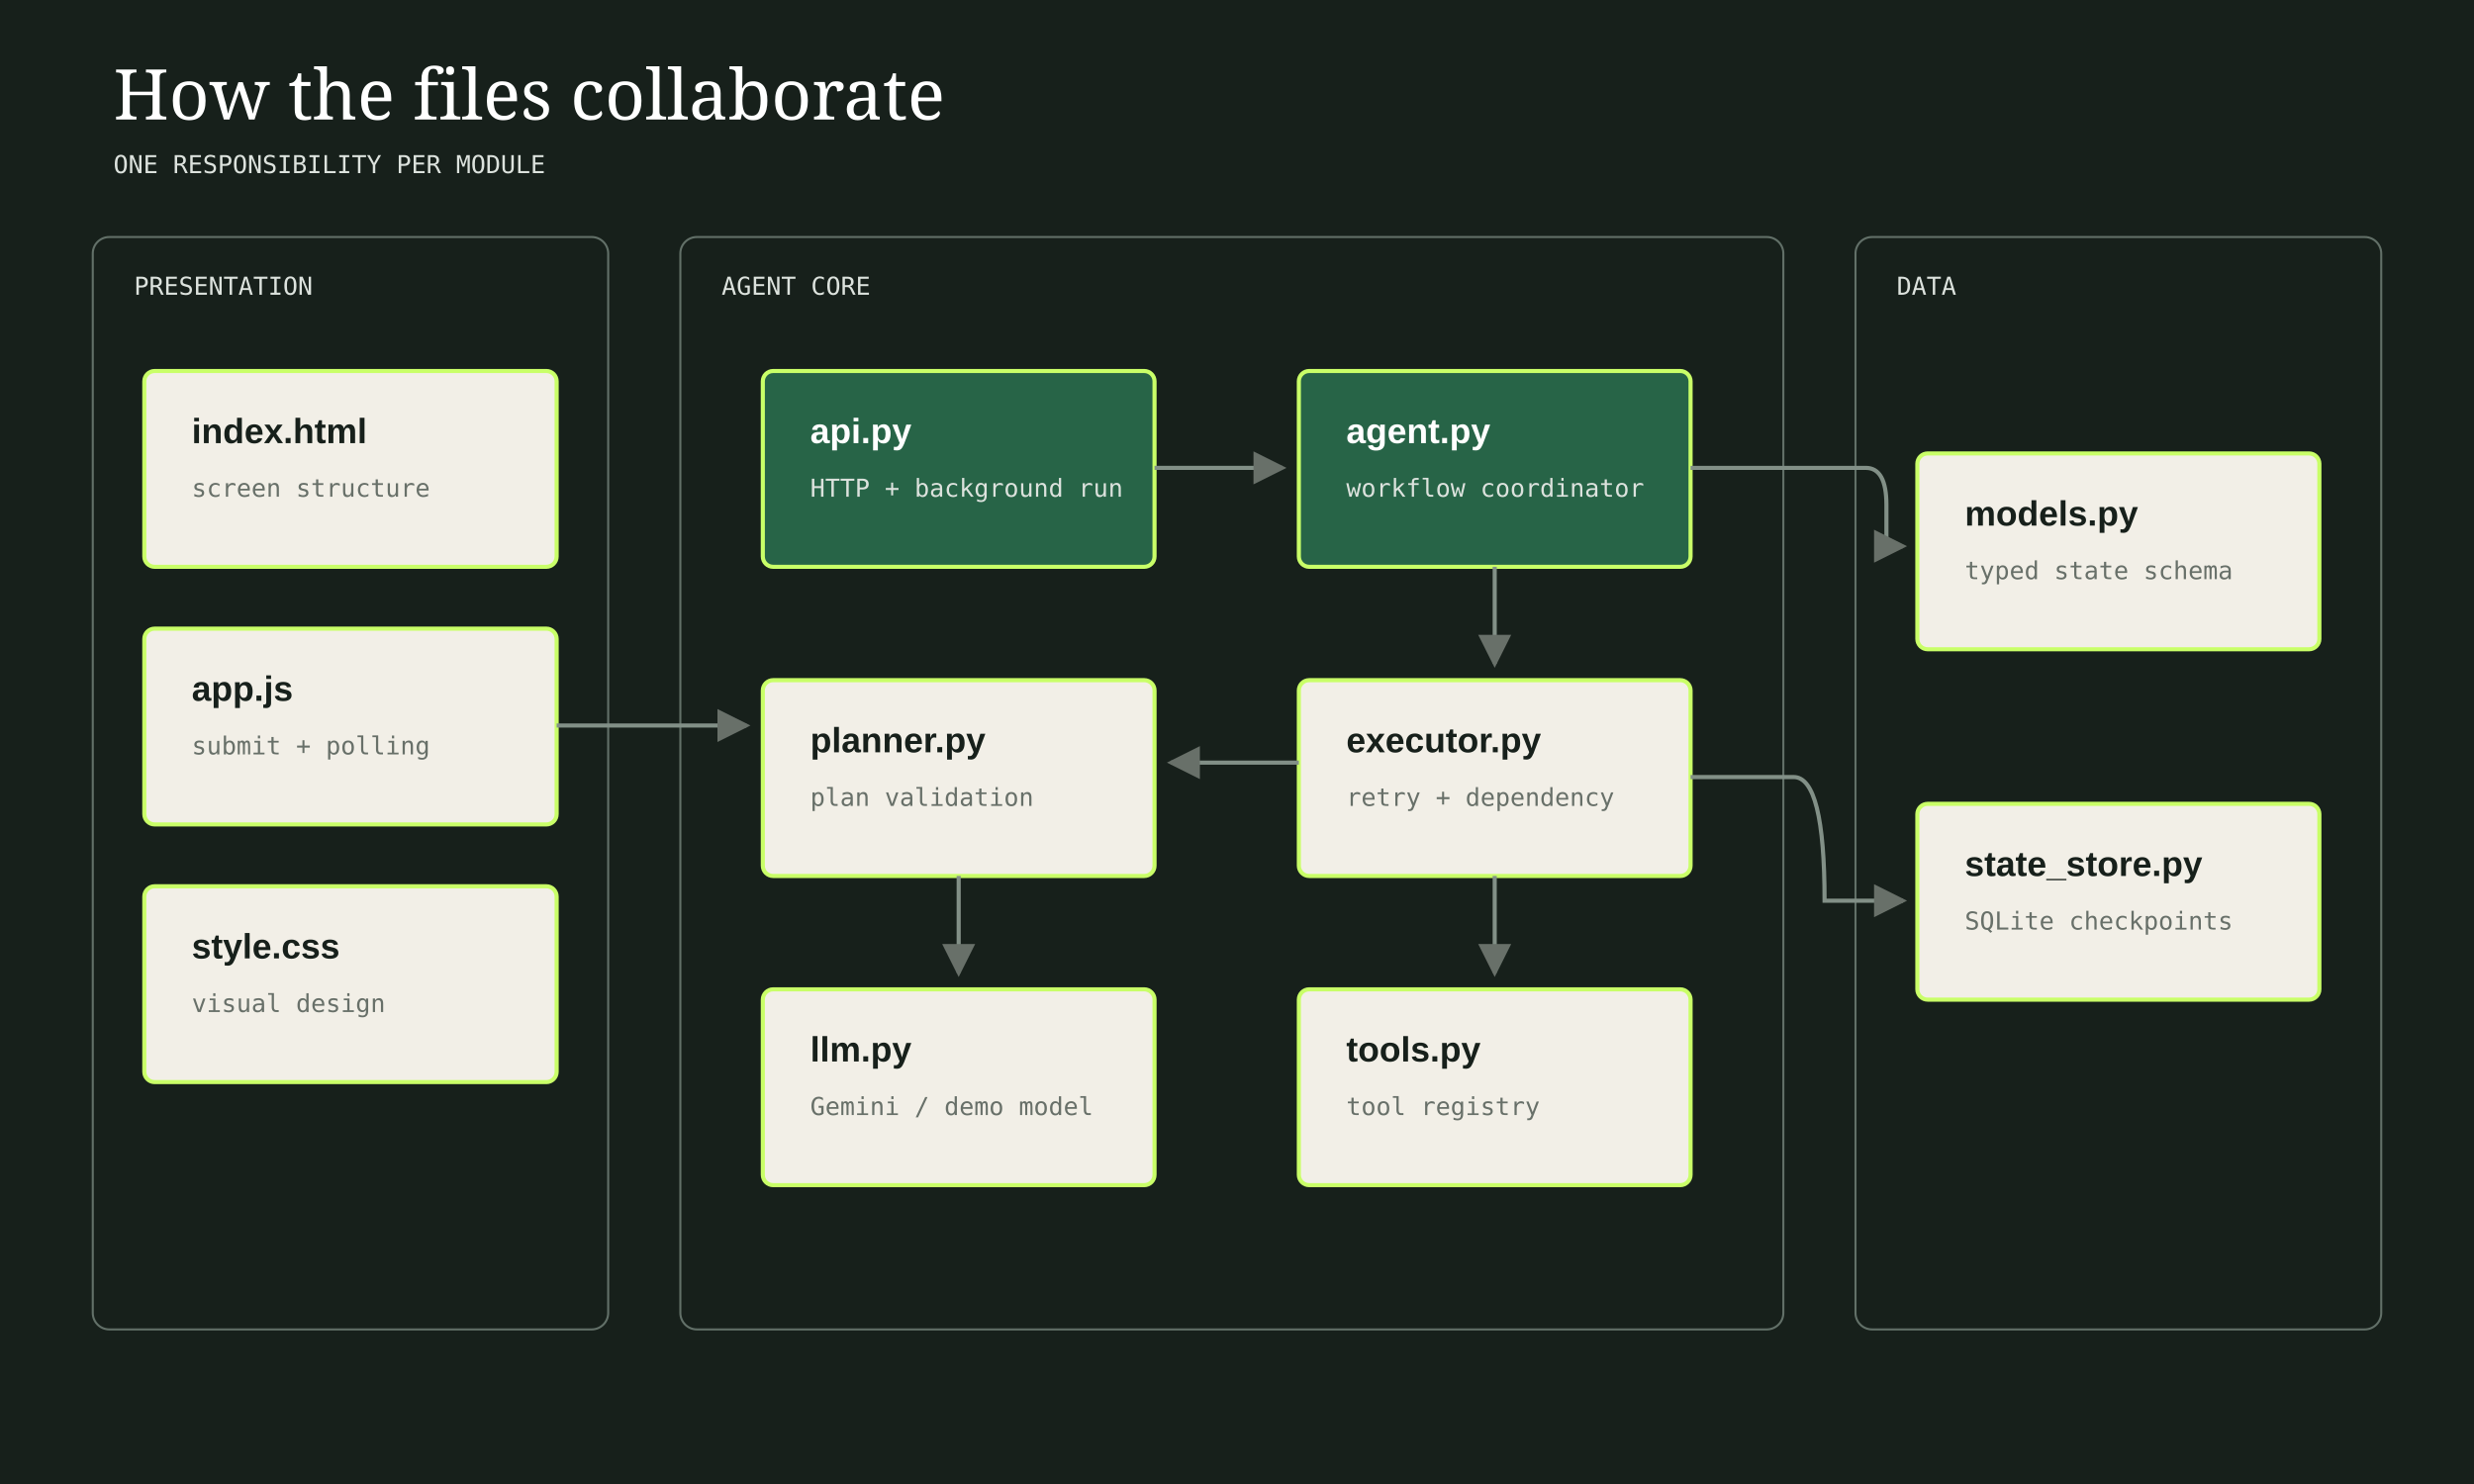
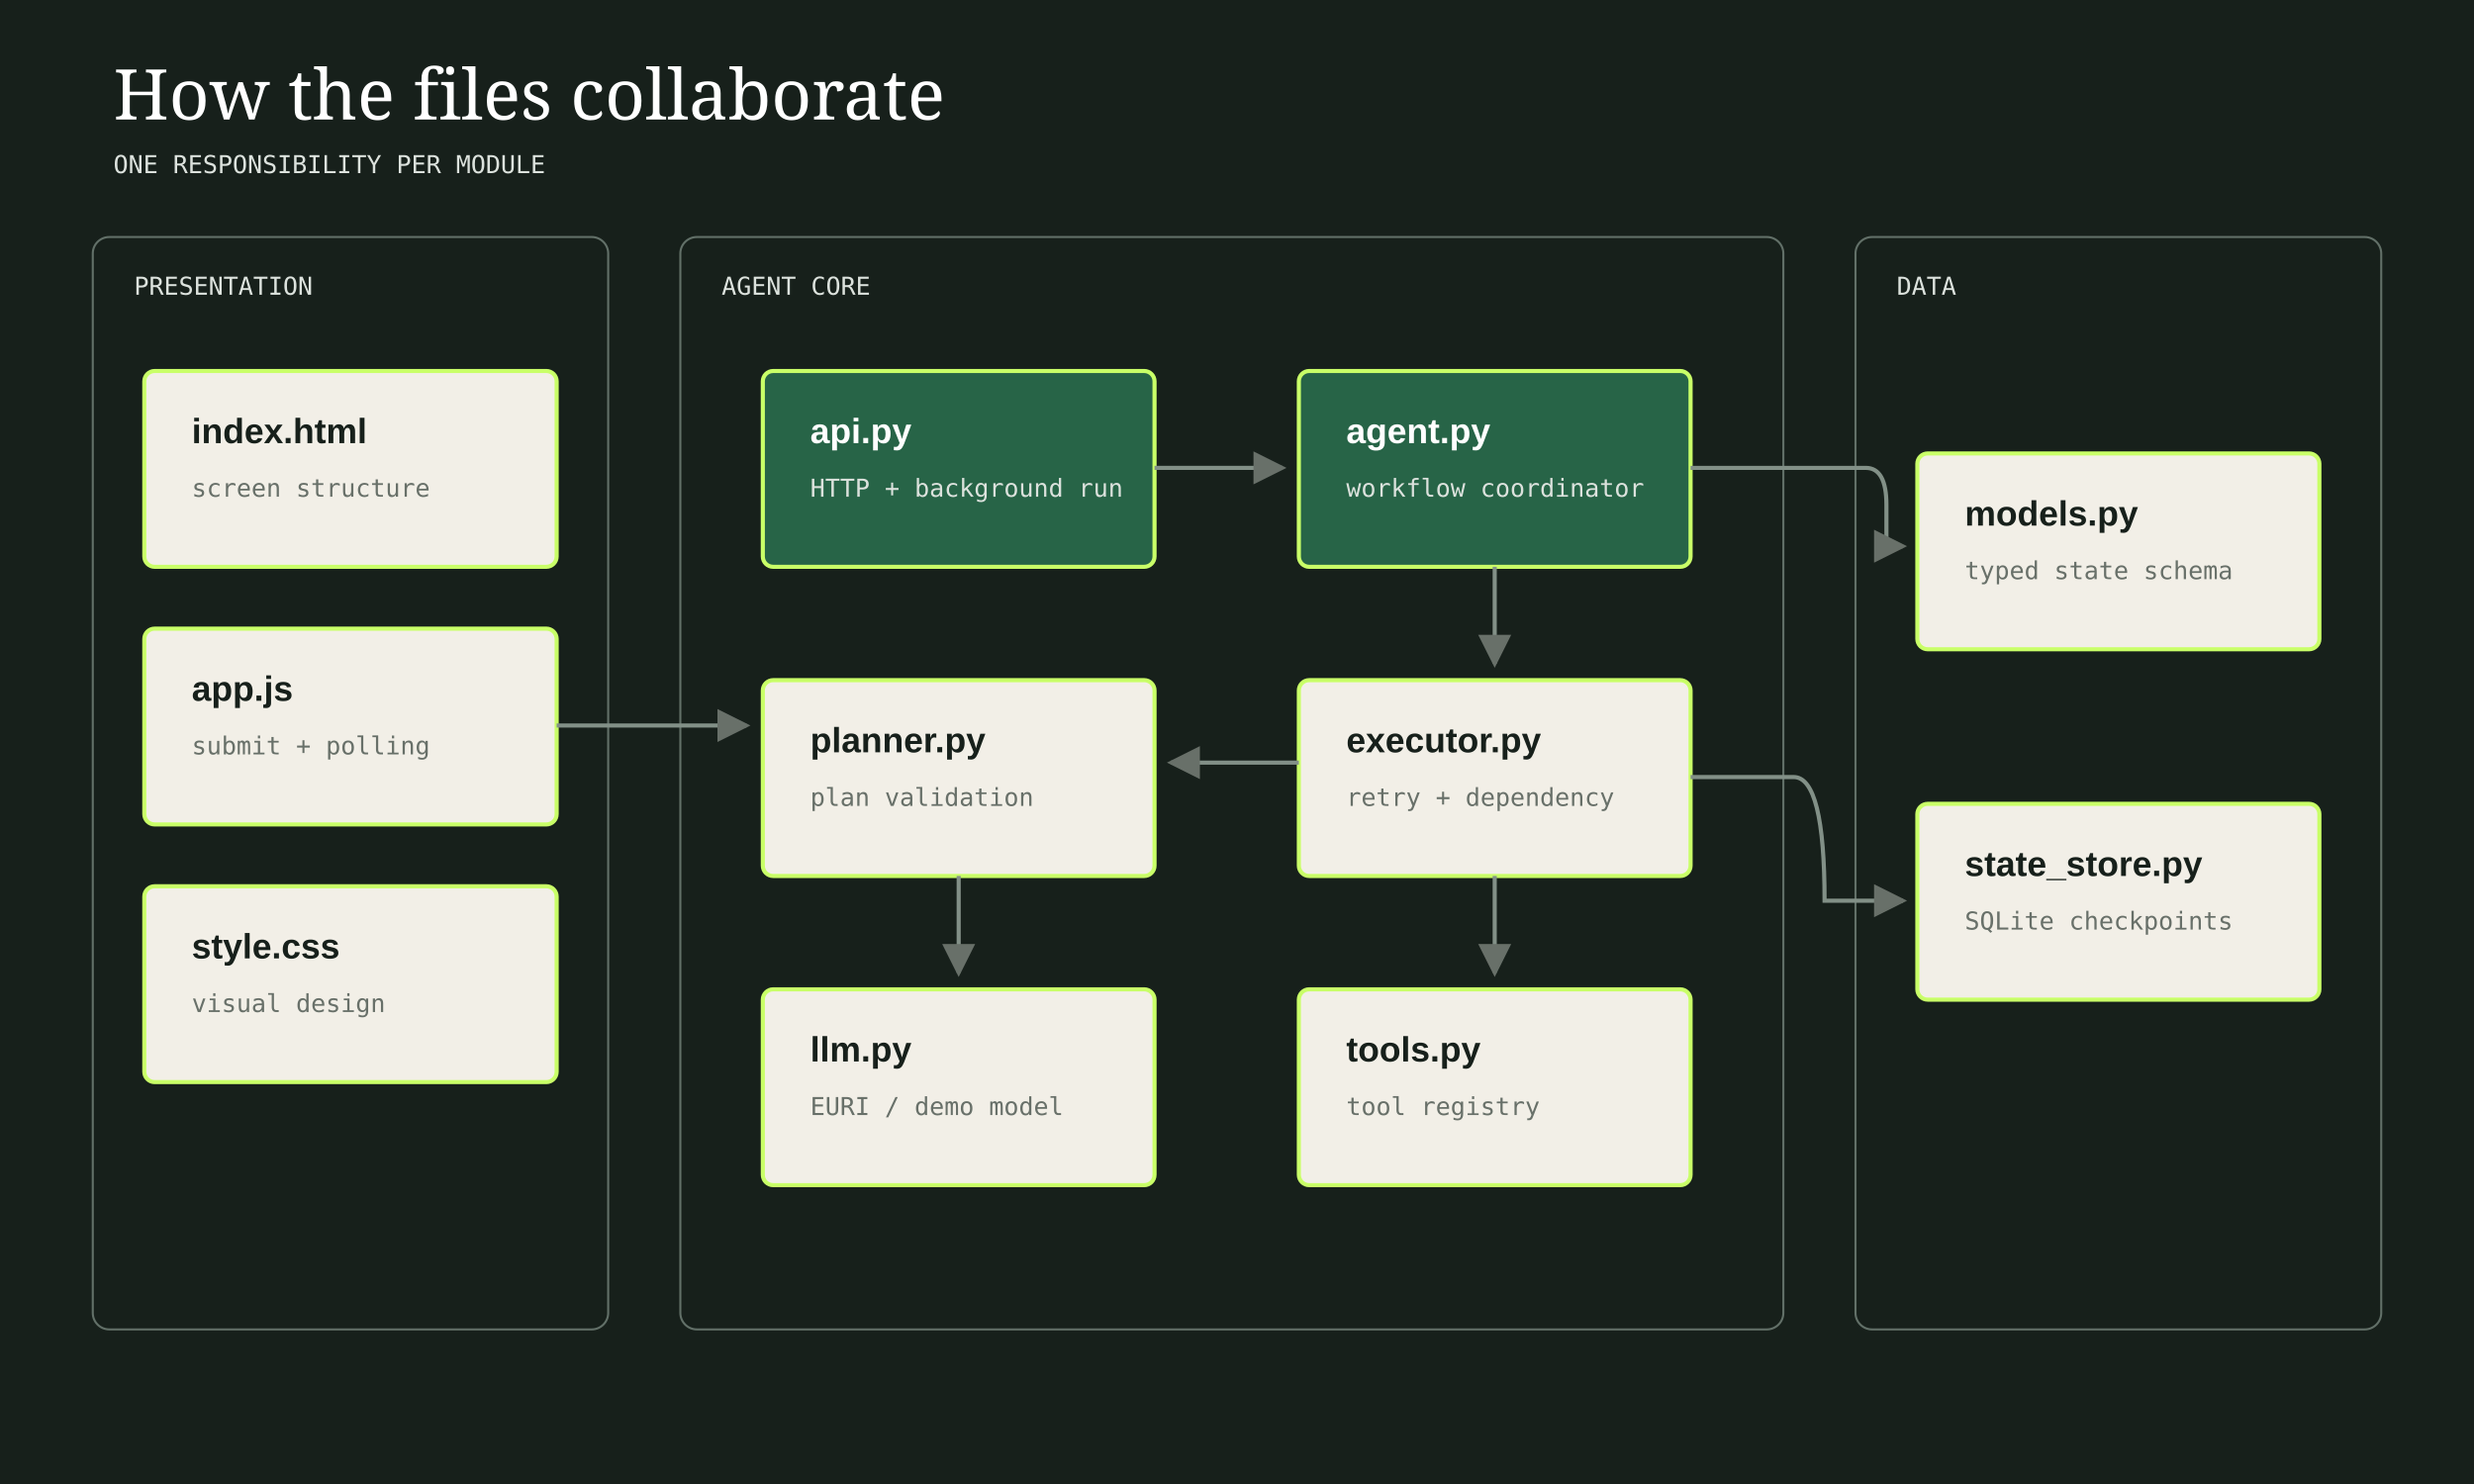
<svg xmlns="http://www.w3.org/2000/svg" width="1200" height="720" viewBox="0 0 1200 720" role="img" aria-labelledby="title desc">
  <defs>
    <marker id="a" markerWidth="8" markerHeight="8" refX="7" refY="4" orient="auto">
      <path d="M0 0L8 4L0 8Z" fill="#687069" />
    </marker>
    <style>.bg{fill:#17201b}.group{fill:none;stroke:#627068;stroke-width:1}.box{fill:#f2efe7;stroke:#c9ff68;stroke-width:2}.green{fill:#276447;stroke:#c9ff68;stroke-width:2}.t{font:600 17px Manrope,Arial;fill:#17201b}.w{fill:#fff}.s{font:12px 'DM Mono',monospace;fill:#687069}.sw{font:12px 'DM Mono',monospace;fill:#dce2dd}.line{fill:none;stroke:#829087;stroke-width:2;marker-end:url(#a)}</style>
  </defs>
  <rect class="bg" width="1200" height="720" />
  <text x="55" y="58" font-family="Georgia" font-size="34" fill="#fff">How the files collaborate</text>
  <text x="55" y="84" class="sw">ONE RESPONSIBILITY PER MODULE</text>
  <rect class="group" x="45" y="115" width="250" height="530" rx="8" />
  <text class="sw" x="65" y="143">PRESENTATION</text>
  <rect class="box" x="70" y="180" width="200" height="95" rx="5" />
  <text class="t" x="93" y="215">index.html</text>
  <text class="s" x="93" y="241">screen structure</text>
  <rect class="box" x="70" y="305" width="200" height="95" rx="5" />
  <text class="t" x="93" y="340">app.js</text>
  <text class="s" x="93" y="366">submit + polling</text>
  <rect class="box" x="70" y="430" width="200" height="95" rx="5" />
  <text class="t" x="93" y="465">style.css</text>
  <text class="s" x="93" y="491">visual design</text>
  <rect class="group" x="330" y="115" width="535" height="530" rx="8" />
  <text class="sw" x="350" y="143">AGENT CORE</text>
  <rect class="green" x="370" y="180" width="190" height="95" rx="5" />
  <text class="t w" x="393" y="215">api.py</text>
  <text class="sw" x="393" y="241">HTTP + background run</text>
  <rect class="green" x="630" y="180" width="190" height="95" rx="5" />
  <text class="t w" x="653" y="215">agent.py</text>
  <text class="sw" x="653" y="241">workflow coordinator</text>
  <rect class="box" x="370" y="330" width="190" height="95" rx="5" />
  <text class="t" x="393" y="365">planner.py</text>
  <text class="s" x="393" y="391">plan validation</text>
  <rect class="box" x="630" y="330" width="190" height="95" rx="5" />
  <text class="t" x="653" y="365">executor.py</text>
  <text class="s" x="653" y="391">retry + dependency</text>
  <rect class="box" x="370" y="480" width="190" height="95" rx="5" />
  <text class="t" x="393" y="515">llm.py</text>
-   <text class="s" x="393" y="541">Gemini / demo model</text>
+   <text class="s" x="393" y="541">EURI / demo model</text>
  <rect class="box" x="630" y="480" width="190" height="95" rx="5" />
  <text class="t" x="653" y="515">tools.py</text>
  <text class="s" x="653" y="541">tool registry</text>
  <rect class="group" x="900" y="115" width="255" height="530" rx="8" />
  <text class="sw" x="920" y="143">DATA</text>
  <rect class="box" x="930" y="220" width="195" height="95" rx="5" />
  <text class="t" x="953" y="255">models.py</text>
  <text class="s" x="953" y="281">typed state schema</text>
  <rect class="box" x="930" y="390" width="195" height="95" rx="5" />
  <text class="t" x="953" y="425">state_store.py</text>
  <text class="s" x="953" y="451">SQLite checkpoints</text>
  <path class="line" d="M270 352H362" />
  <path class="line" d="M560 227H622" />
  <path class="line" d="M725 275V322" />
  <path class="line" d="M630 370H568" />
  <path class="line" d="M465 425V472" />
  <path class="line" d="M725 425V472" />
  <path class="line" d="M820 227H905Q915 227 915 245V265H923" />
  <path class="line" d="M820 377H870Q885 377 885 437H923" />
</svg>
